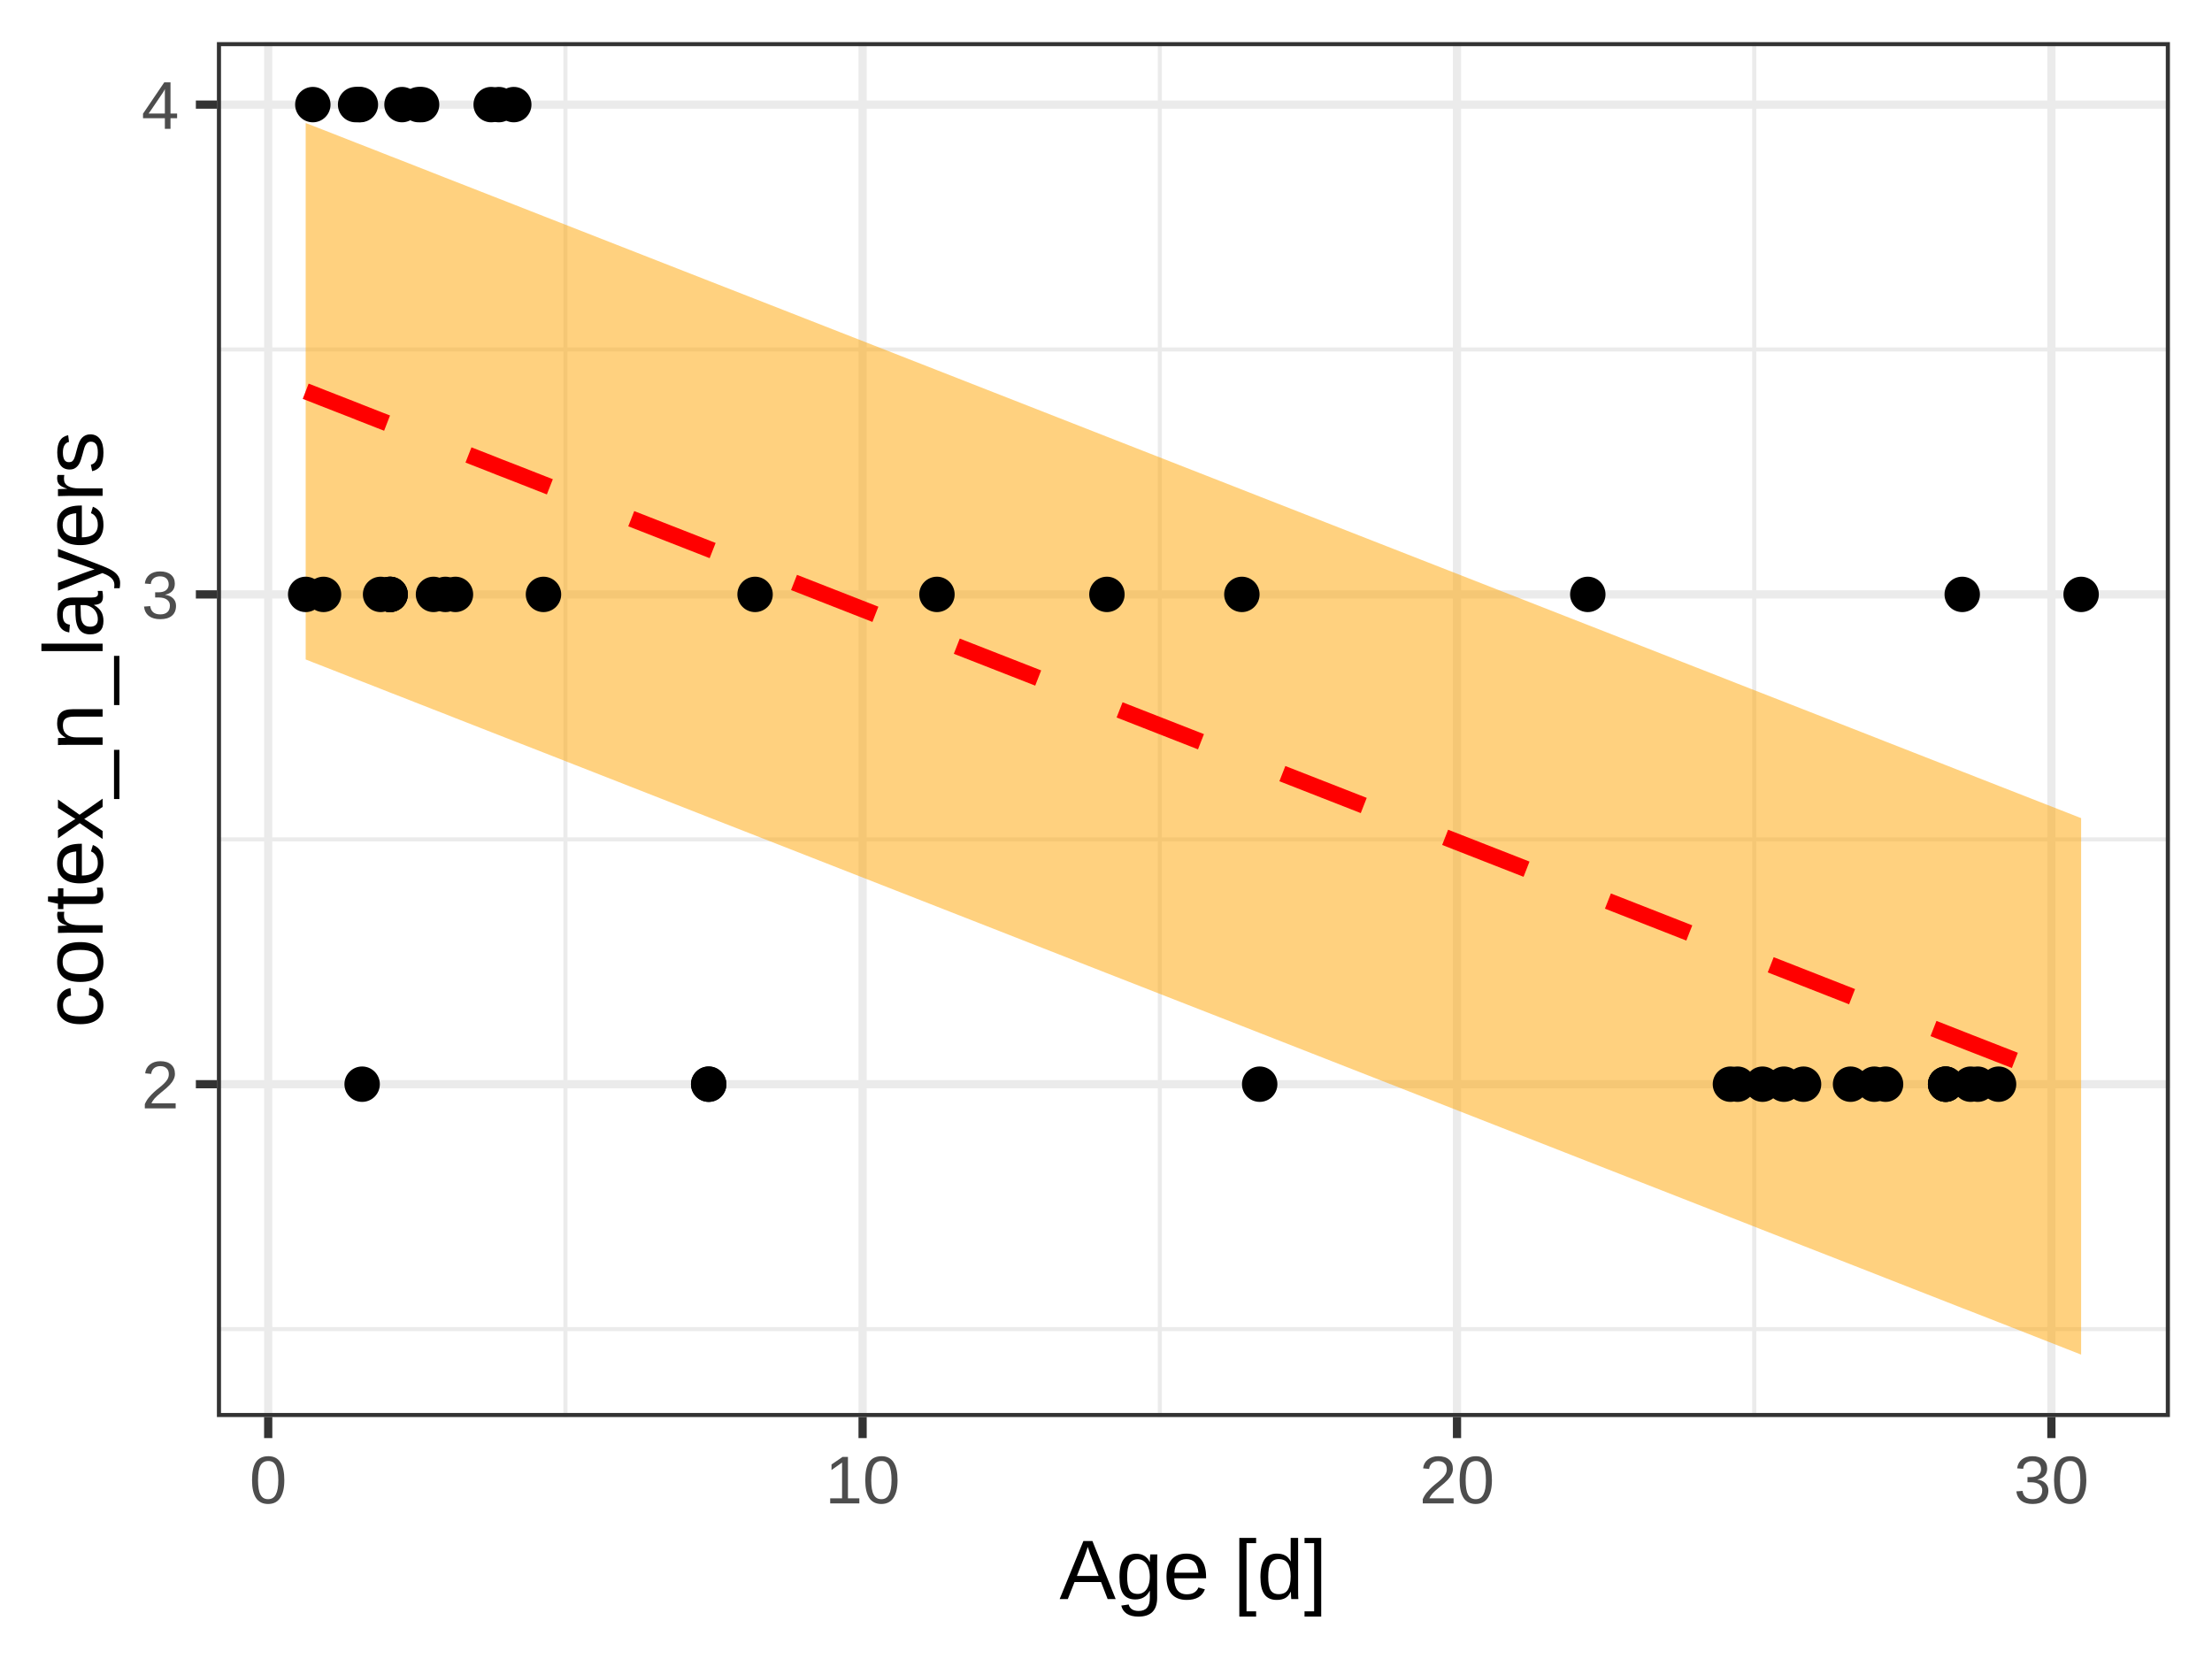
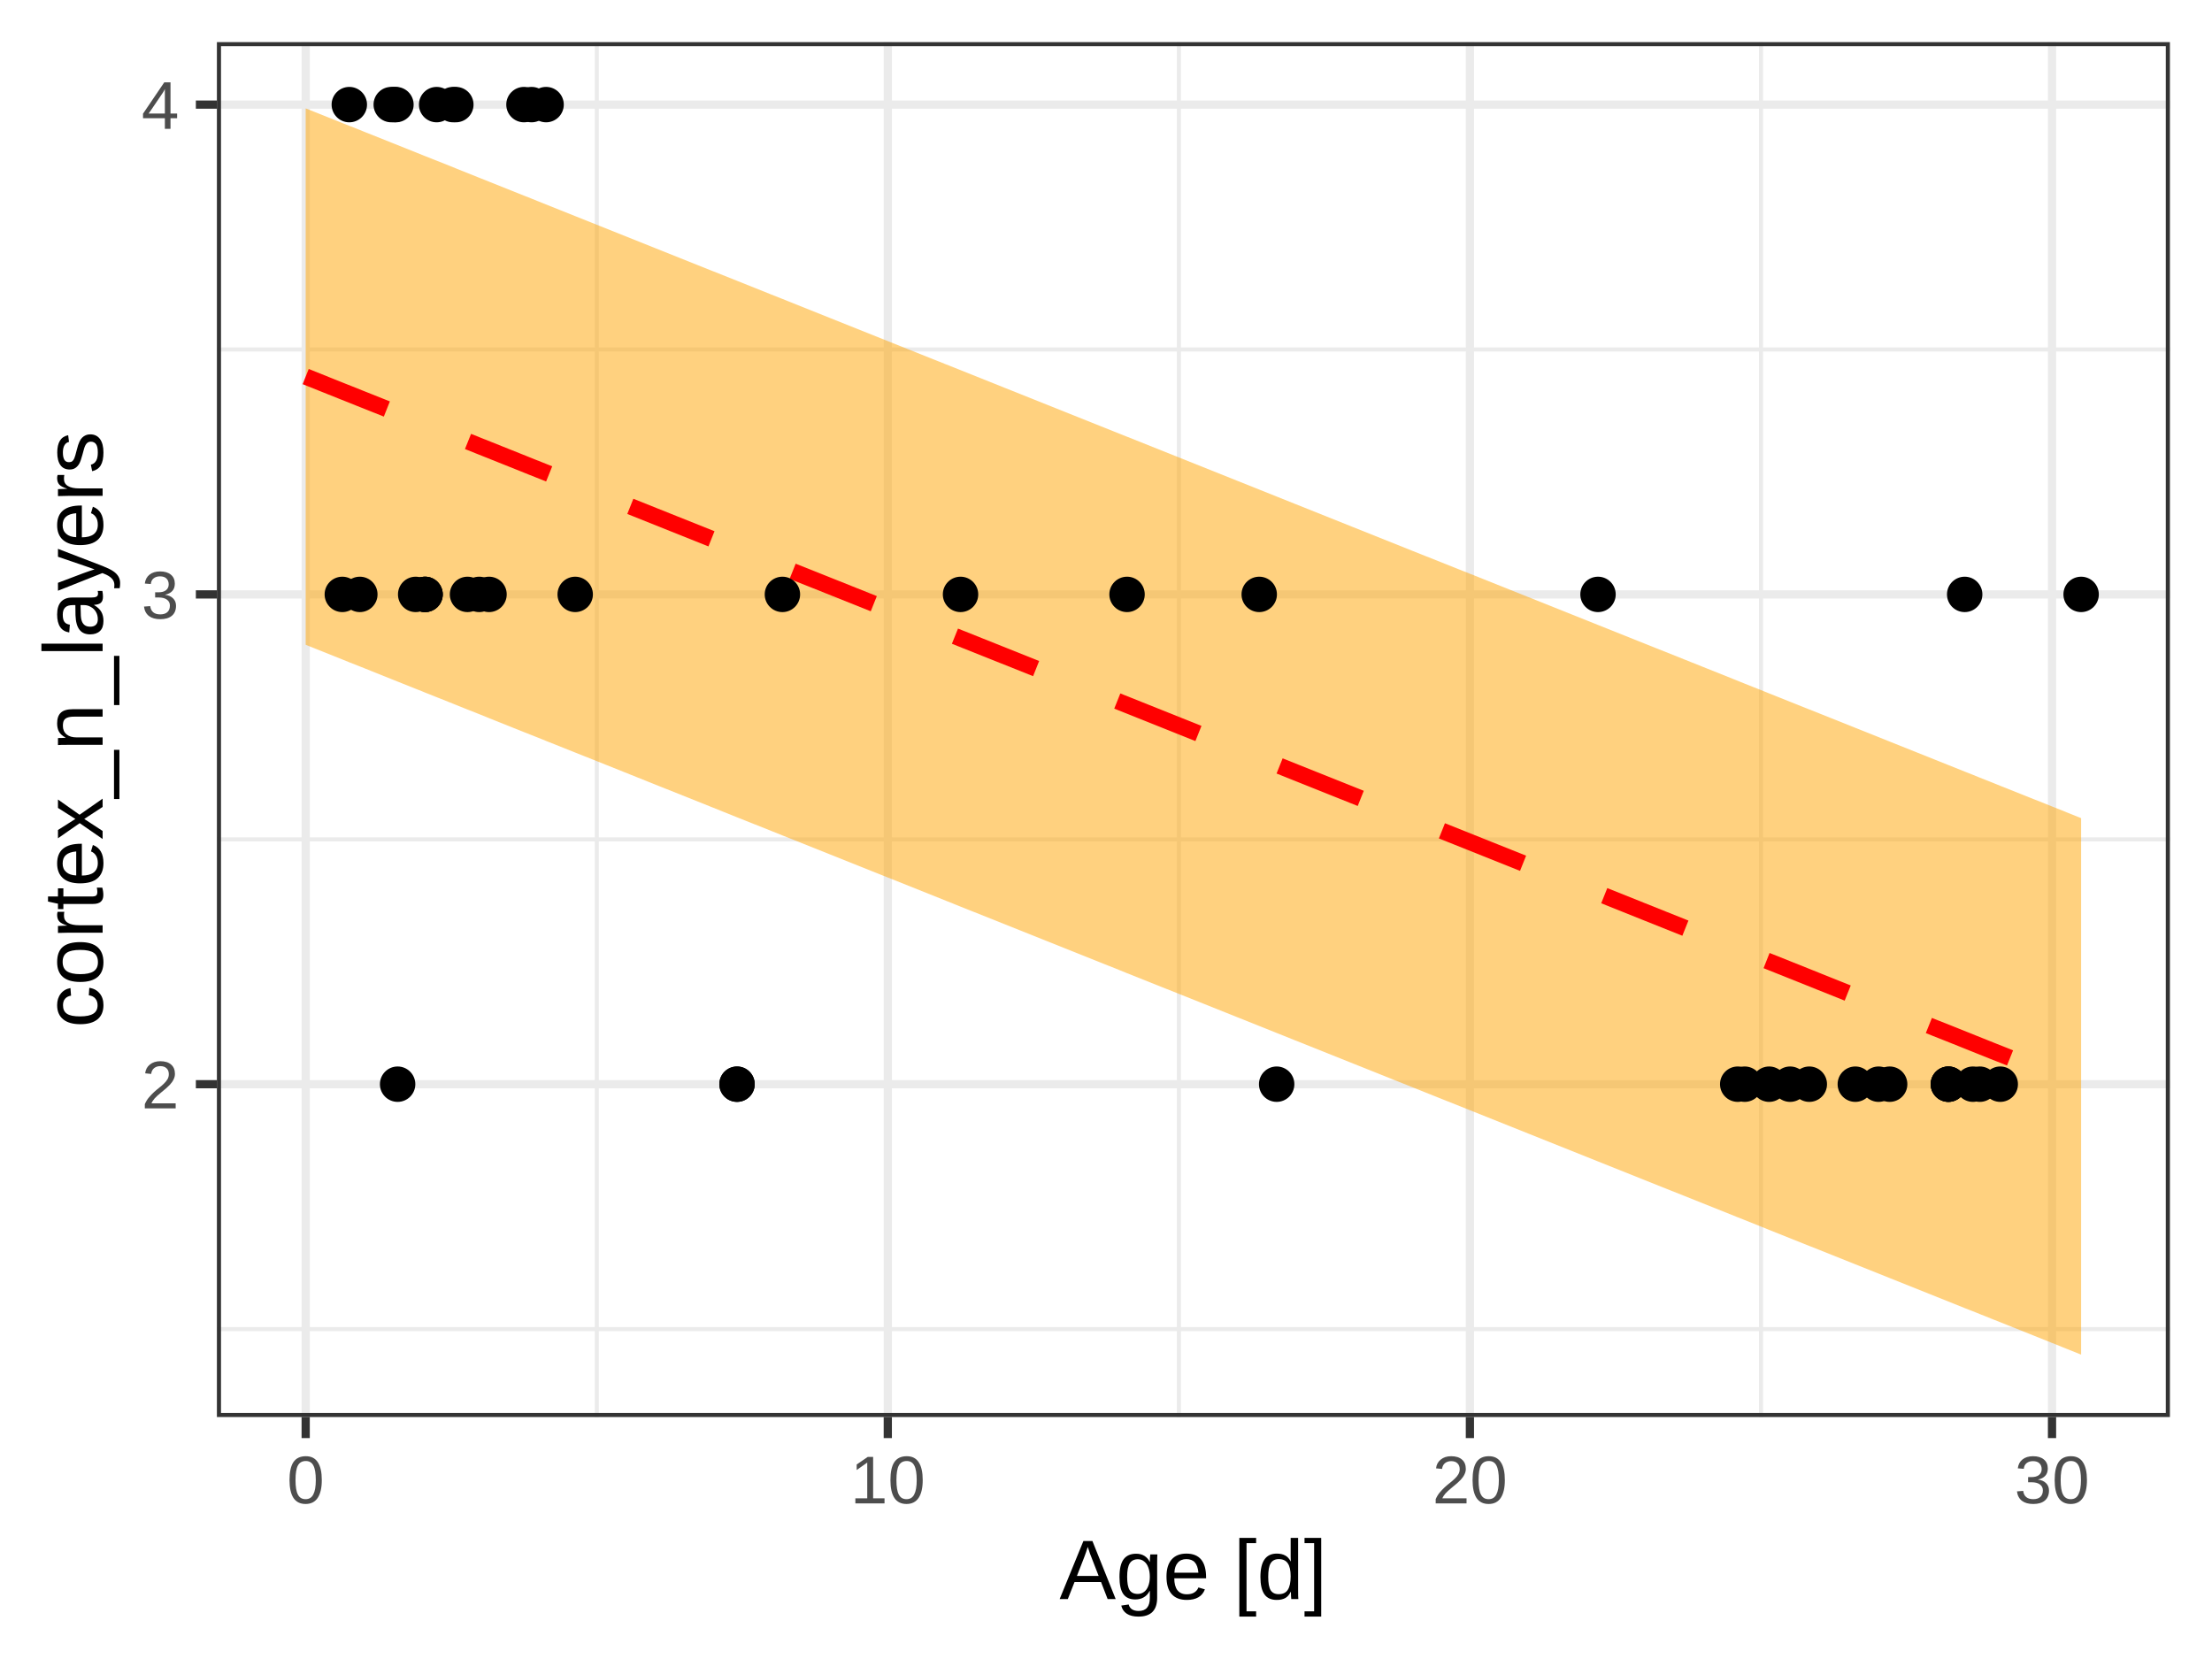
<svg xmlns="http://www.w3.org/2000/svg" class="svglite" width="288.00pt" height="216.00pt" viewBox="0 0 288.00 216.00">
  <defs>
    <style type="text/css">
    .svglite line, .svglite polyline, .svglite polygon, .svglite path, .svglite rect, .svglite circle {
      fill: none;
      stroke: #000000;
      stroke-linecap: round;
      stroke-linejoin: round;
      stroke-miterlimit: 10.00;
    }
    .svglite text {
      white-space: pre;
    }
  </style>
  </defs>
  <rect width="100%" height="100%" style="stroke: none; fill: #FFFFFF;" />
  <defs>
    <clipPath id="cpMC4wMHwyODguMDB8MC4wMHwyMTYuMDA=">
      <rect x="0.00" y="0.00" width="288.00" height="216.00" />
    </clipPath>
  </defs>
  <g clip-path="url(#cpMC4wMHwyODguMDB8MC4wMHwyMTYuMDA=)">
-     <rect x="0" y="0.00" width="288.00" height="216.00" style="stroke-width: 1.07; stroke: #FFFFFF; fill: #FFFFFF;" />
+     <rect x="0.00" y="0.00" width="288.00" height="216.00" style="stroke-width: 1.07; stroke: #FFFFFF; fill: #FFFFFF;" />
  </g>
  <defs>
    <clipPath id="cpMjguMjR8MjgyLjUyfDUuNDh8MTg0LjUw">
      <rect x="28.24" y="5.48" width="254.28" height="179.02" />
    </clipPath>
  </defs>
  <g clip-path="url(#cpMjguMjR8MjgyLjUyfDUuNDh8MTg0LjUw)">
    <rect x="28.24" y="5.48" width="254.28" height="179.02" style="stroke-width: 1.07; stroke: none; fill: #FFFFFF;" />
    <polyline points="28.24,173.05 282.52,173.05 " style="stroke-width: 0.53; stroke: #EBEBEB; stroke-linecap: butt;" />
    <polyline points="28.24,109.28 282.52,109.28 " style="stroke-width: 0.53; stroke: #EBEBEB; stroke-linecap: butt;" />
    <polyline points="28.24,45.50 282.52,45.50 " style="stroke-width: 0.53; stroke: #EBEBEB; stroke-linecap: butt;" />
-     <polyline points="73.62,184.50 73.62,5.48 " style="stroke-width: 0.53; stroke: #EBEBEB; stroke-linecap: butt;" />
-     <polyline points="151.01,184.50 151.01,5.48 " style="stroke-width: 0.53; stroke: #EBEBEB; stroke-linecap: butt;" />
-     <polyline points="228.40,184.50 228.40,5.48 " style="stroke-width: 0.53; stroke: #EBEBEB; stroke-linecap: butt;" />
+     <polyline points="77.70,184.50 77.70,5.48 " style="stroke-width: 0.53; stroke: #EBEBEB; stroke-linecap: butt;" />
+     <polyline points="153.49,184.50 153.49,5.48 " style="stroke-width: 0.53; stroke: #EBEBEB; stroke-linecap: butt;" />
+     <polyline points="229.28,184.50 229.28,5.48 " style="stroke-width: 0.53; stroke: #EBEBEB; stroke-linecap: butt;" />
    <polyline points="28.24,141.16 282.52,141.16 " style="stroke-width: 1.07; stroke: #EBEBEB; stroke-linecap: butt;" />
    <polyline points="28.24,77.39 282.52,77.39 " style="stroke-width: 1.07; stroke: #EBEBEB; stroke-linecap: butt;" />
    <polyline points="28.24,13.62 282.52,13.62 " style="stroke-width: 1.07; stroke: #EBEBEB; stroke-linecap: butt;" />
-     <polyline points="34.92,184.50 34.92,5.48 " style="stroke-width: 1.07; stroke: #EBEBEB; stroke-linecap: butt;" />
-     <polyline points="112.31,184.50 112.31,5.48 " style="stroke-width: 1.07; stroke: #EBEBEB; stroke-linecap: butt;" />
-     <polyline points="189.70,184.50 189.70,5.48 " style="stroke-width: 1.07; stroke: #EBEBEB; stroke-linecap: butt;" />
-     <polyline points="267.09,184.50 267.09,5.48 " style="stroke-width: 1.07; stroke: #EBEBEB; stroke-linecap: butt;" />
-     <polygon points="39.80,16.02 40.73,16.38 42.12,16.92 46.30,18.56 46.69,18.71 46.92,18.80 47.15,18.89 49.55,19.83 50.79,20.32 50.79,20.32 50.79,20.32 52.34,20.92 54.50,21.77 54.89,21.92 56.44,22.53 57.99,23.14 59.30,23.65 63.95,25.47 64.95,25.86 66.89,26.62 70.76,28.14 92.27,36.56 92.27,36.56 98.31,38.92 121.99,48.19 144.12,56.86 161.69,63.74 164.01,64.65 206.73,81.37 225.30,88.64 226.23,89.01 229.48,90.28 232.27,91.37 234.82,92.37 240.94,94.76 244.03,95.97 245.50,96.55 253.32,99.61 253.32,99.61 253.32,99.61 255.48,100.46 256.57,100.88 257.50,101.25 260.21,102.31 270.96,106.52 270.96,176.37 260.21,172.15 257.50,171.09 256.57,170.73 255.48,170.31 253.32,169.46 253.32,169.46 253.32,169.46 245.50,166.40 244.03,165.82 240.94,164.61 234.82,162.22 232.27,161.22 229.48,160.13 226.23,158.85 225.30,158.49 206.73,151.22 164.01,134.49 161.69,133.58 144.12,126.71 121.99,118.04 98.31,108.77 92.27,106.41 92.27,106.41 70.76,97.98 66.89,96.47 64.95,95.71 63.95,95.32 59.30,93.50 57.99,92.98 56.44,92.38 54.89,91.77 54.50,91.62 52.34,90.77 50.79,90.17 50.79,90.17 50.79,90.17 49.55,89.68 47.15,88.74 46.92,88.65 46.69,88.56 46.30,88.41 42.12,86.77 40.73,86.23 39.80,85.86 " style="stroke-width: 0.00; stroke: none; stroke-linecap: butt; fill: #FFA500; fill-opacity: 0.50;" />
-     <polyline points="39.80,16.02 40.73,16.38 42.12,16.92 46.30,18.56 46.69,18.71 46.92,18.80 47.15,18.89 49.55,19.83 50.79,20.32 50.79,20.32 50.79,20.32 52.34,20.92 54.50,21.77 54.89,21.92 56.44,22.53 57.99,23.14 59.30,23.65 63.95,25.47 64.95,25.86 66.89,26.62 70.76,28.14 92.27,36.56 92.27,36.56 98.31,38.92 121.99,48.19 144.12,56.86 161.69,63.74 164.01,64.65 206.73,81.37 225.30,88.64 226.23,89.01 229.48,90.28 232.27,91.37 234.82,92.37 240.94,94.76 244.03,95.97 245.50,96.55 253.32,99.61 253.32,99.61 253.32,99.61 255.48,100.46 256.57,100.88 257.50,101.25 260.21,102.31 270.96,106.52 " style="stroke-width: 1.07; stroke: none; stroke-linecap: butt;" />
-     <polyline points="270.96,176.37 260.21,172.15 257.50,171.09 256.57,170.73 255.48,170.31 253.32,169.46 253.32,169.46 253.32,169.46 245.50,166.40 244.03,165.82 240.94,164.61 234.82,162.22 232.27,161.22 229.48,160.13 226.23,158.85 225.30,158.49 206.73,151.22 164.01,134.49 161.69,133.58 144.12,126.71 121.99,118.04 98.31,108.77 92.27,106.41 92.27,106.41 70.76,97.98 66.89,96.47 64.95,95.71 63.95,95.32 59.30,93.50 57.99,92.98 56.44,92.38 54.89,91.77 54.50,91.62 52.34,90.77 50.79,90.17 50.79,90.17 50.79,90.17 49.55,89.68 47.15,88.74 46.92,88.65 46.69,88.56 46.30,88.41 42.12,86.77 40.73,86.23 39.80,85.86 " style="stroke-width: 1.07; stroke: none; stroke-linecap: butt;" />
-     <polyline points="39.80,50.94 40.73,51.30 42.12,51.85 46.30,53.48 46.69,53.64 46.92,53.73 47.15,53.82 49.55,54.76 50.79,55.24 50.79,55.24 50.79,55.24 52.34,55.85 54.50,56.70 54.89,56.85 56.44,57.45 57.99,58.06 59.30,58.57 63.95,60.39 64.95,60.79 66.89,61.54 70.76,63.06 92.27,71.48 92.27,71.48 98.31,73.85 121.99,83.12 144.12,91.78 161.69,98.66 164.01,99.57 206.73,116.29 225.30,123.57 226.23,123.93 229.48,125.20 232.27,126.29 234.82,127.29 240.94,129.69 244.03,130.90 245.50,131.47 253.32,134.53 253.32,134.53 253.32,134.53 255.48,135.38 256.57,135.81 257.50,136.17 260.21,137.23 270.96,141.44 " style="stroke-width: 2.13; stroke: #FF0000; stroke-dasharray: 11.38,11.38; stroke-linecap: butt;" />
-     <circle cx="50.79" cy="77.39" r="1.95" style="stroke-width: 0.71; fill: #000000;" />
-     <circle cx="50.79" cy="77.39" r="1.95" style="stroke-width: 0.71; fill: #000000;" />
-     <circle cx="50.79" cy="77.39" r="1.95" style="stroke-width: 0.71; fill: #000000;" />
-     <circle cx="39.80" cy="77.39" r="1.95" style="stroke-width: 0.71; fill: #000000;" />
-     <circle cx="49.55" cy="77.39" r="1.95" style="stroke-width: 0.71; fill: #000000;" />
-     <circle cx="59.30" cy="77.39" r="1.95" style="stroke-width: 0.71; fill: #000000;" />
-     <circle cx="98.31" cy="77.39" r="1.95" style="stroke-width: 0.71; fill: #000000;" />
-     <circle cx="161.69" cy="77.39" r="1.95" style="stroke-width: 0.71; fill: #000000;" />
-     <circle cx="57.99" cy="77.39" r="1.95" style="stroke-width: 0.71; fill: #000000;" />
-     <circle cx="144.12" cy="77.39" r="1.95" style="stroke-width: 0.71; fill: #000000;" />
-     <circle cx="234.82" cy="141.16" r="1.95" style="stroke-width: 0.71; fill: #000000;" />
-     <circle cx="253.32" cy="141.16" r="1.95" style="stroke-width: 0.71; fill: #000000;" />
-     <circle cx="253.32" cy="141.16" r="1.95" style="stroke-width: 0.71; fill: #000000;" />
-     <circle cx="253.32" cy="141.16" r="1.95" style="stroke-width: 0.71; fill: #000000;" />
-     <circle cx="47.15" cy="141.16" r="1.95" style="stroke-width: 0.71; fill: #000000;" />
-     <circle cx="42.12" cy="77.39" r="1.95" style="stroke-width: 0.71; fill: #000000;" />
-     <circle cx="56.44" cy="77.39" r="1.95" style="stroke-width: 0.71; fill: #000000;" />
-     <circle cx="70.76" cy="77.39" r="1.95" style="stroke-width: 0.71; fill: #000000;" />
-     <circle cx="92.27" cy="141.16" r="1.95" style="stroke-width: 0.71; fill: #000000;" />
-     <circle cx="92.27" cy="141.16" r="1.95" style="stroke-width: 0.71; fill: #000000;" />
-     <circle cx="164.01" cy="141.16" r="1.95" style="stroke-width: 0.71; fill: #000000;" />
-     <circle cx="40.73" cy="13.62" r="1.95" style="stroke-width: 0.71; fill: #000000;" />
-     <circle cx="52.34" cy="13.62" r="1.95" style="stroke-width: 0.71; fill: #000000;" />
-     <circle cx="63.95" cy="13.62" r="1.95" style="stroke-width: 0.71; fill: #000000;" />
-     <circle cx="121.99" cy="77.39" r="1.95" style="stroke-width: 0.71; fill: #000000;" />
-     <circle cx="232.27" cy="141.16" r="1.95" style="stroke-width: 0.71; fill: #000000;" />
-     <circle cx="255.48" cy="77.39" r="1.95" style="stroke-width: 0.71; fill: #000000;" />
+     <polyline points="39.80,184.50 39.80,5.48 " style="stroke-width: 1.07; stroke: #EBEBEB; stroke-linecap: butt;" />
+     <polyline points="115.59,184.50 115.59,5.48 " style="stroke-width: 1.07; stroke: #EBEBEB; stroke-linecap: butt;" />
+     <polyline points="191.38,184.50 191.38,5.48 " style="stroke-width: 1.07; stroke: #EBEBEB; stroke-linecap: butt;" />
+     <polyline points="267.17,184.50 267.17,5.48 " style="stroke-width: 1.07; stroke: #EBEBEB; stroke-linecap: butt;" />
+     <polygon points="39.80,14.11 44.57,16.02 45.48,16.38 46.85,16.92 47.38,17.14 50.94,18.56 51.32,18.71 51.55,18.80 51.77,18.89 54.12,19.83 54.96,20.17 55.34,20.32 55.34,20.32 55.34,20.32 56.85,20.92 58.98,21.77 59.35,21.92 60.87,22.53 62.39,23.14 62.54,23.20 63.67,23.65 68.22,25.47 69.21,25.86 70.12,26.23 71.10,26.62 74.89,28.14 77.70,29.26 85.27,32.29 92.85,35.32 95.96,36.56 95.96,36.56 100.43,38.35 101.87,38.92 108.01,41.38 115.59,44.41 123.17,47.44 125.06,48.19 130.75,50.47 138.33,53.50 145.91,56.53 146.74,56.86 153.49,59.56 161.07,62.59 163.95,63.74 166.22,64.65 168.64,65.62 176.22,68.65 183.80,71.68 191.38,74.70 198.96,77.73 206.54,80.76 208.06,81.37 214.12,83.79 221.70,86.82 226.25,88.64 227.16,89.01 229.28,89.85 230.34,90.28 233.07,91.37 235.57,92.37 236.86,92.88 241.56,94.76 244.44,95.91 244.59,95.97 246.03,96.55 252.01,98.94 253.68,99.61 253.68,99.61 253.68,99.61 255.80,100.46 256.87,100.88 257.77,101.25 259.59,101.97 260.43,102.31 267.17,105.00 270.96,106.52 270.96,176.37 267.17,174.85 260.43,172.15 259.59,171.82 257.77,171.09 256.87,170.73 255.80,170.31 253.68,169.46 253.68,169.46 253.68,169.46 252.01,168.79 246.03,166.40 244.59,165.82 244.44,165.76 241.56,164.61 236.86,162.73 235.57,162.22 233.07,161.22 230.34,160.13 229.28,159.70 227.16,158.85 226.25,158.49 221.70,156.67 214.12,153.64 208.06,151.22 206.54,150.61 198.96,147.58 191.38,144.55 183.80,141.52 176.22,138.49 168.64,135.46 166.22,134.49 163.95,133.58 161.07,132.43 153.49,129.40 146.74,126.71 145.91,126.37 138.33,123.34 130.75,120.31 125.06,118.04 123.17,117.28 115.59,114.25 108.01,111.22 101.87,108.77 100.43,108.19 95.96,106.41 95.96,106.41 92.85,105.16 85.27,102.13 77.70,99.10 74.89,97.98 71.10,96.47 70.12,96.07 69.21,95.71 68.22,95.32 63.67,93.50 62.54,93.04 62.39,92.98 60.87,92.38 59.35,91.77 58.98,91.62 56.85,90.77 55.34,90.17 55.34,90.17 55.34,90.17 54.96,90.01 54.12,89.68 51.77,88.74 51.55,88.65 51.32,88.56 50.94,88.41 47.38,86.98 46.85,86.77 45.48,86.23 44.57,85.86 39.80,83.95 " style="stroke-width: 0.00; stroke: none; stroke-linecap: butt; fill: #FFA500; fill-opacity: 0.50;" />
+     <polyline points="39.80,14.11 44.57,16.02 45.48,16.38 46.85,16.92 47.38,17.14 50.94,18.56 51.32,18.71 51.55,18.80 51.77,18.89 54.12,19.83 54.96,20.17 55.34,20.32 55.34,20.32 55.34,20.32 56.85,20.92 58.98,21.77 59.35,21.92 60.87,22.53 62.39,23.14 62.54,23.20 63.67,23.65 68.22,25.47 69.21,25.86 70.12,26.23 71.10,26.62 74.89,28.14 77.70,29.26 85.27,32.29 92.85,35.32 95.96,36.56 95.96,36.56 100.43,38.35 101.87,38.92 108.01,41.38 115.59,44.41 123.17,47.44 125.06,48.19 130.75,50.47 138.33,53.50 145.91,56.53 146.74,56.86 153.49,59.56 161.07,62.59 163.95,63.74 166.22,64.65 168.64,65.62 176.22,68.65 183.80,71.68 191.38,74.70 198.96,77.73 206.54,80.76 208.06,81.37 214.12,83.79 221.70,86.82 226.25,88.64 227.16,89.01 229.28,89.85 230.34,90.28 233.07,91.37 235.57,92.37 236.86,92.88 241.56,94.76 244.44,95.91 244.59,95.97 246.03,96.55 252.01,98.94 253.68,99.61 253.68,99.61 253.68,99.61 255.80,100.46 256.87,100.88 257.77,101.25 259.59,101.97 260.43,102.31 267.17,105.00 270.96,106.52 " style="stroke-width: 1.07; stroke: none; stroke-linecap: butt;" />
+     <polyline points="270.96,176.37 267.17,174.85 260.43,172.15 259.59,171.82 257.77,171.09 256.87,170.73 255.80,170.31 253.68,169.46 253.68,169.46 253.68,169.46 252.01,168.79 246.03,166.40 244.59,165.82 244.44,165.76 241.56,164.61 236.86,162.73 235.57,162.22 233.07,161.22 230.34,160.13 229.28,159.70 227.16,158.85 226.25,158.49 221.70,156.67 214.12,153.64 208.06,151.22 206.54,150.61 198.96,147.58 191.38,144.55 183.80,141.52 176.22,138.49 168.64,135.46 166.22,134.49 163.95,133.58 161.07,132.43 153.49,129.40 146.74,126.71 145.91,126.37 138.33,123.34 130.75,120.31 125.06,118.04 123.17,117.28 115.59,114.25 108.01,111.22 101.87,108.77 100.43,108.19 95.96,106.41 95.96,106.41 92.85,105.16 85.27,102.13 77.70,99.10 74.89,97.98 71.10,96.47 70.12,96.07 69.21,95.71 68.22,95.32 63.67,93.50 62.54,93.04 62.39,92.98 60.87,92.38 59.35,91.77 58.98,91.62 56.85,90.77 55.34,90.17 55.34,90.17 55.34,90.17 54.96,90.01 54.12,89.68 51.77,88.74 51.55,88.65 51.32,88.56 50.94,88.41 47.38,86.98 46.85,86.77 45.48,86.23 44.57,85.86 39.80,83.95 " style="stroke-width: 1.07; stroke: none; stroke-linecap: butt;" />
+     <polyline points="39.80,49.03 44.57,50.94 45.48,51.30 46.85,51.85 47.38,52.06 50.94,53.48 51.32,53.64 51.55,53.73 51.77,53.82 54.12,54.76 54.96,55.09 55.34,55.24 55.34,55.24 55.34,55.24 56.85,55.85 58.98,56.70 59.35,56.85 60.87,57.45 62.39,58.06 62.54,58.12 63.67,58.57 68.22,60.39 69.21,60.79 70.12,61.15 71.10,61.54 74.89,63.06 77.70,64.18 85.27,67.21 92.85,70.24 95.96,71.48 95.96,71.48 100.43,73.27 101.87,73.85 108.01,76.30 115.59,79.33 123.17,82.36 125.06,83.12 130.75,85.39 138.33,88.42 145.91,91.45 146.74,91.78 153.49,94.48 161.07,97.51 163.95,98.66 166.22,99.57 168.64,100.54 176.22,103.57 183.80,106.60 191.38,109.63 198.96,112.66 206.54,115.69 208.06,116.29 214.12,118.72 221.70,121.75 226.25,123.57 227.16,123.93 229.28,124.78 230.34,125.20 233.07,126.29 235.57,127.29 236.86,127.81 241.56,129.69 244.44,130.84 244.59,130.90 246.03,131.47 252.01,133.87 253.68,134.53 253.68,134.53 253.68,134.53 255.80,135.38 256.87,135.81 257.77,136.17 259.59,136.90 260.43,137.23 267.17,139.93 270.96,141.44 " style="stroke-width: 2.13; stroke: #FF0000; stroke-dasharray: 11.38,11.38; stroke-linecap: butt;" />
+     <circle cx="55.34" cy="77.39" r="1.95" style="stroke-width: 0.71; fill: #000000;" />
+     <circle cx="55.34" cy="77.39" r="1.95" style="stroke-width: 0.71; fill: #000000;" />
+     <circle cx="55.34" cy="77.39" r="1.95" style="stroke-width: 0.71; fill: #000000;" />
+     <circle cx="44.57" cy="77.39" r="1.95" style="stroke-width: 0.71; fill: #000000;" />
+     <circle cx="54.12" cy="77.39" r="1.95" style="stroke-width: 0.71; fill: #000000;" />
+     <circle cx="63.67" cy="77.39" r="1.95" style="stroke-width: 0.71; fill: #000000;" />
+     <circle cx="101.87" cy="77.39" r="1.95" style="stroke-width: 0.71; fill: #000000;" />
+     <circle cx="163.95" cy="77.39" r="1.95" style="stroke-width: 0.71; fill: #000000;" />
+     <circle cx="62.39" cy="77.39" r="1.95" style="stroke-width: 0.71; fill: #000000;" />
+     <circle cx="146.74" cy="77.39" r="1.95" style="stroke-width: 0.71; fill: #000000;" />
+     <circle cx="235.57" cy="141.16" r="1.95" style="stroke-width: 0.71; fill: #000000;" />
+     <circle cx="253.68" cy="141.16" r="1.95" style="stroke-width: 0.71; fill: #000000;" />
+     <circle cx="253.68" cy="141.16" r="1.95" style="stroke-width: 0.71; fill: #000000;" />
+     <circle cx="253.68" cy="141.16" r="1.95" style="stroke-width: 0.71; fill: #000000;" />
+     <circle cx="51.77" cy="141.16" r="1.95" style="stroke-width: 0.71; fill: #000000;" />
+     <circle cx="46.85" cy="77.39" r="1.95" style="stroke-width: 0.71; fill: #000000;" />
+     <circle cx="60.87" cy="77.39" r="1.95" style="stroke-width: 0.71; fill: #000000;" />
+     <circle cx="74.89" cy="77.39" r="1.95" style="stroke-width: 0.71; fill: #000000;" />
+     <circle cx="95.96" cy="141.16" r="1.95" style="stroke-width: 0.71; fill: #000000;" />
+     <circle cx="95.96" cy="141.16" r="1.95" style="stroke-width: 0.71; fill: #000000;" />
+     <circle cx="166.22" cy="141.16" r="1.95" style="stroke-width: 0.71; fill: #000000;" />
+     <circle cx="45.48" cy="13.62" r="1.95" style="stroke-width: 0.71; fill: #000000;" />
+     <circle cx="56.85" cy="13.62" r="1.95" style="stroke-width: 0.71; fill: #000000;" />
+     <circle cx="68.22" cy="13.62" r="1.95" style="stroke-width: 0.71; fill: #000000;" />
+     <circle cx="125.06" cy="77.39" r="1.95" style="stroke-width: 0.71; fill: #000000;" />
+     <circle cx="233.07" cy="141.16" r="1.95" style="stroke-width: 0.71; fill: #000000;" />
+     <circle cx="255.80" cy="77.39" r="1.95" style="stroke-width: 0.71; fill: #000000;" />
    <circle cx="270.96" cy="77.39" r="1.95" style="stroke-width: 0.71; fill: #000000;" />
-     <circle cx="46.69" cy="13.62" r="1.95" style="stroke-width: 0.71; fill: #000000;" />
-     <circle cx="54.50" cy="13.62" r="1.95" style="stroke-width: 0.71; fill: #000000;" />
-     <circle cx="64.95" cy="13.62" r="1.95" style="stroke-width: 0.71; fill: #000000;" />
-     <circle cx="225.30" cy="141.16" r="1.95" style="stroke-width: 0.71; fill: #000000;" />
-     <circle cx="240.94" cy="141.16" r="1.95" style="stroke-width: 0.71; fill: #000000;" />
-     <circle cx="256.57" cy="141.16" r="1.95" style="stroke-width: 0.71; fill: #000000;" />
-     <circle cx="46.30" cy="13.62" r="1.95" style="stroke-width: 0.71; fill: #000000;" />
-     <circle cx="206.73" cy="77.39" r="1.95" style="stroke-width: 0.71; fill: #000000;" />
-     <circle cx="226.23" cy="141.16" r="1.95" style="stroke-width: 0.71; fill: #000000;" />
-     <circle cx="244.03" cy="141.16" r="1.95" style="stroke-width: 0.71; fill: #000000;" />
-     <circle cx="260.21" cy="141.16" r="1.95" style="stroke-width: 0.71; fill: #000000;" />
-     <circle cx="46.92" cy="13.62" r="1.95" style="stroke-width: 0.71; fill: #000000;" />
-     <circle cx="54.89" cy="13.62" r="1.95" style="stroke-width: 0.71; fill: #000000;" />
-     <circle cx="66.89" cy="13.62" r="1.95" style="stroke-width: 0.71; fill: #000000;" />
-     <circle cx="229.48" cy="141.16" r="1.95" style="stroke-width: 0.71; fill: #000000;" />
-     <circle cx="245.50" cy="141.16" r="1.95" style="stroke-width: 0.71; fill: #000000;" />
-     <circle cx="257.50" cy="141.16" r="1.95" style="stroke-width: 0.71; fill: #000000;" />
+     <circle cx="51.32" cy="13.62" r="1.95" style="stroke-width: 0.71; fill: #000000;" />
+     <circle cx="58.98" cy="13.62" r="1.95" style="stroke-width: 0.71; fill: #000000;" />
+     <circle cx="69.21" cy="13.62" r="1.95" style="stroke-width: 0.71; fill: #000000;" />
+     <circle cx="226.25" cy="141.16" r="1.95" style="stroke-width: 0.71; fill: #000000;" />
+     <circle cx="241.56" cy="141.16" r="1.95" style="stroke-width: 0.71; fill: #000000;" />
+     <circle cx="256.87" cy="141.16" r="1.95" style="stroke-width: 0.71; fill: #000000;" />
+     <circle cx="50.94" cy="13.62" r="1.95" style="stroke-width: 0.71; fill: #000000;" />
+     <circle cx="208.06" cy="77.39" r="1.95" style="stroke-width: 0.71; fill: #000000;" />
+     <circle cx="227.16" cy="141.16" r="1.95" style="stroke-width: 0.71; fill: #000000;" />
+     <circle cx="244.59" cy="141.16" r="1.95" style="stroke-width: 0.71; fill: #000000;" />
+     <circle cx="260.43" cy="141.16" r="1.95" style="stroke-width: 0.71; fill: #000000;" />
+     <circle cx="51.55" cy="13.62" r="1.95" style="stroke-width: 0.71; fill: #000000;" />
+     <circle cx="59.35" cy="13.62" r="1.95" style="stroke-width: 0.71; fill: #000000;" />
+     <circle cx="71.10" cy="13.62" r="1.95" style="stroke-width: 0.71; fill: #000000;" />
+     <circle cx="230.34" cy="141.16" r="1.95" style="stroke-width: 0.71; fill: #000000;" />
+     <circle cx="246.03" cy="141.16" r="1.95" style="stroke-width: 0.71; fill: #000000;" />
+     <circle cx="257.77" cy="141.16" r="1.95" style="stroke-width: 0.71; fill: #000000;" />
    <rect x="28.24" y="5.48" width="254.28" height="179.02" style="stroke-width: 1.07; stroke: #333333;" />
  </g>
  <g clip-path="url(#cpMC4wMHwyODguMDB8MC4wMHwyMTYuMDA=)">
    <text x="23.31" y="144.31" text-anchor="end" style="font-size: 8.80px;fill: #4D4D4D; font-family: &quot;Arial&quot;;" textLength="4.90px" lengthAdjust="spacingAndGlyphs">2</text>
    <text x="23.31" y="80.54" text-anchor="end" style="font-size: 8.80px;fill: #4D4D4D; font-family: &quot;Arial&quot;;" textLength="4.90px" lengthAdjust="spacingAndGlyphs">3</text>
    <text x="23.31" y="16.77" text-anchor="end" style="font-size: 8.80px;fill: #4D4D4D; font-family: &quot;Arial&quot;;" textLength="4.90px" lengthAdjust="spacingAndGlyphs">4</text>
    <polyline points="25.50,141.16 28.24,141.16 " style="stroke-width: 1.07; stroke: #333333; stroke-linecap: butt;" />
    <polyline points="25.50,77.39 28.24,77.39 " style="stroke-width: 1.07; stroke: #333333; stroke-linecap: butt;" />
    <polyline points="25.50,13.62 28.24,13.62 " style="stroke-width: 1.07; stroke: #333333; stroke-linecap: butt;" />
-     <polyline points="34.92,187.24 34.92,184.50 " style="stroke-width: 1.07; stroke: #333333; stroke-linecap: butt;" />
-     <polyline points="112.31,187.24 112.31,184.50 " style="stroke-width: 1.07; stroke: #333333; stroke-linecap: butt;" />
-     <polyline points="189.70,187.24 189.70,184.50 " style="stroke-width: 1.07; stroke: #333333; stroke-linecap: butt;" />
-     <polyline points="267.09,187.24 267.09,184.50 " style="stroke-width: 1.07; stroke: #333333; stroke-linecap: butt;" />
-     <text x="34.92" y="195.74" text-anchor="middle" style="font-size: 8.80px;fill: #4D4D4D; font-family: &quot;Arial&quot;;" textLength="4.90px" lengthAdjust="spacingAndGlyphs">0</text>
-     <text x="112.31" y="195.74" text-anchor="middle" style="font-size: 8.80px;fill: #4D4D4D; font-family: &quot;Arial&quot;;" textLength="9.79px" lengthAdjust="spacingAndGlyphs">10</text>
-     <text x="189.70" y="195.74" text-anchor="middle" style="font-size: 8.80px;fill: #4D4D4D; font-family: &quot;Arial&quot;;" textLength="9.79px" lengthAdjust="spacingAndGlyphs">20</text>
-     <text x="267.09" y="195.74" text-anchor="middle" style="font-size: 8.80px;fill: #4D4D4D; font-family: &quot;Arial&quot;;" textLength="9.79px" lengthAdjust="spacingAndGlyphs">30</text>
+     <polyline points="39.80,187.24 39.80,184.50 " style="stroke-width: 1.07; stroke: #333333; stroke-linecap: butt;" />
+     <polyline points="115.59,187.24 115.59,184.50 " style="stroke-width: 1.07; stroke: #333333; stroke-linecap: butt;" />
+     <polyline points="191.38,187.24 191.38,184.50 " style="stroke-width: 1.07; stroke: #333333; stroke-linecap: butt;" />
+     <polyline points="267.17,187.24 267.17,184.50 " style="stroke-width: 1.07; stroke: #333333; stroke-linecap: butt;" />
+     <text x="39.80" y="195.74" text-anchor="middle" style="font-size: 8.80px;fill: #4D4D4D; font-family: &quot;Arial&quot;;" textLength="4.90px" lengthAdjust="spacingAndGlyphs">0</text>
+     <text x="115.59" y="195.74" text-anchor="middle" style="font-size: 8.80px;fill: #4D4D4D; font-family: &quot;Arial&quot;;" textLength="9.79px" lengthAdjust="spacingAndGlyphs">10</text>
+     <text x="191.38" y="195.74" text-anchor="middle" style="font-size: 8.80px;fill: #4D4D4D; font-family: &quot;Arial&quot;;" textLength="9.79px" lengthAdjust="spacingAndGlyphs">20</text>
+     <text x="267.17" y="195.74" text-anchor="middle" style="font-size: 8.80px;fill: #4D4D4D; font-family: &quot;Arial&quot;;" textLength="9.79px" lengthAdjust="spacingAndGlyphs">30</text>
    <text x="155.38" y="208.20" text-anchor="middle" style="font-size: 11.00px; font-family: &quot;Arial&quot;;" textLength="34.88px" lengthAdjust="spacingAndGlyphs">Age [d]</text>
    <text transform="translate(13.36,94.99) rotate(-90)" text-anchor="middle" style="font-size: 11.00px; font-family: &quot;Arial&quot;;" textLength="77.67px" lengthAdjust="spacingAndGlyphs">cortex_n_layers</text>
  </g>
</svg>
